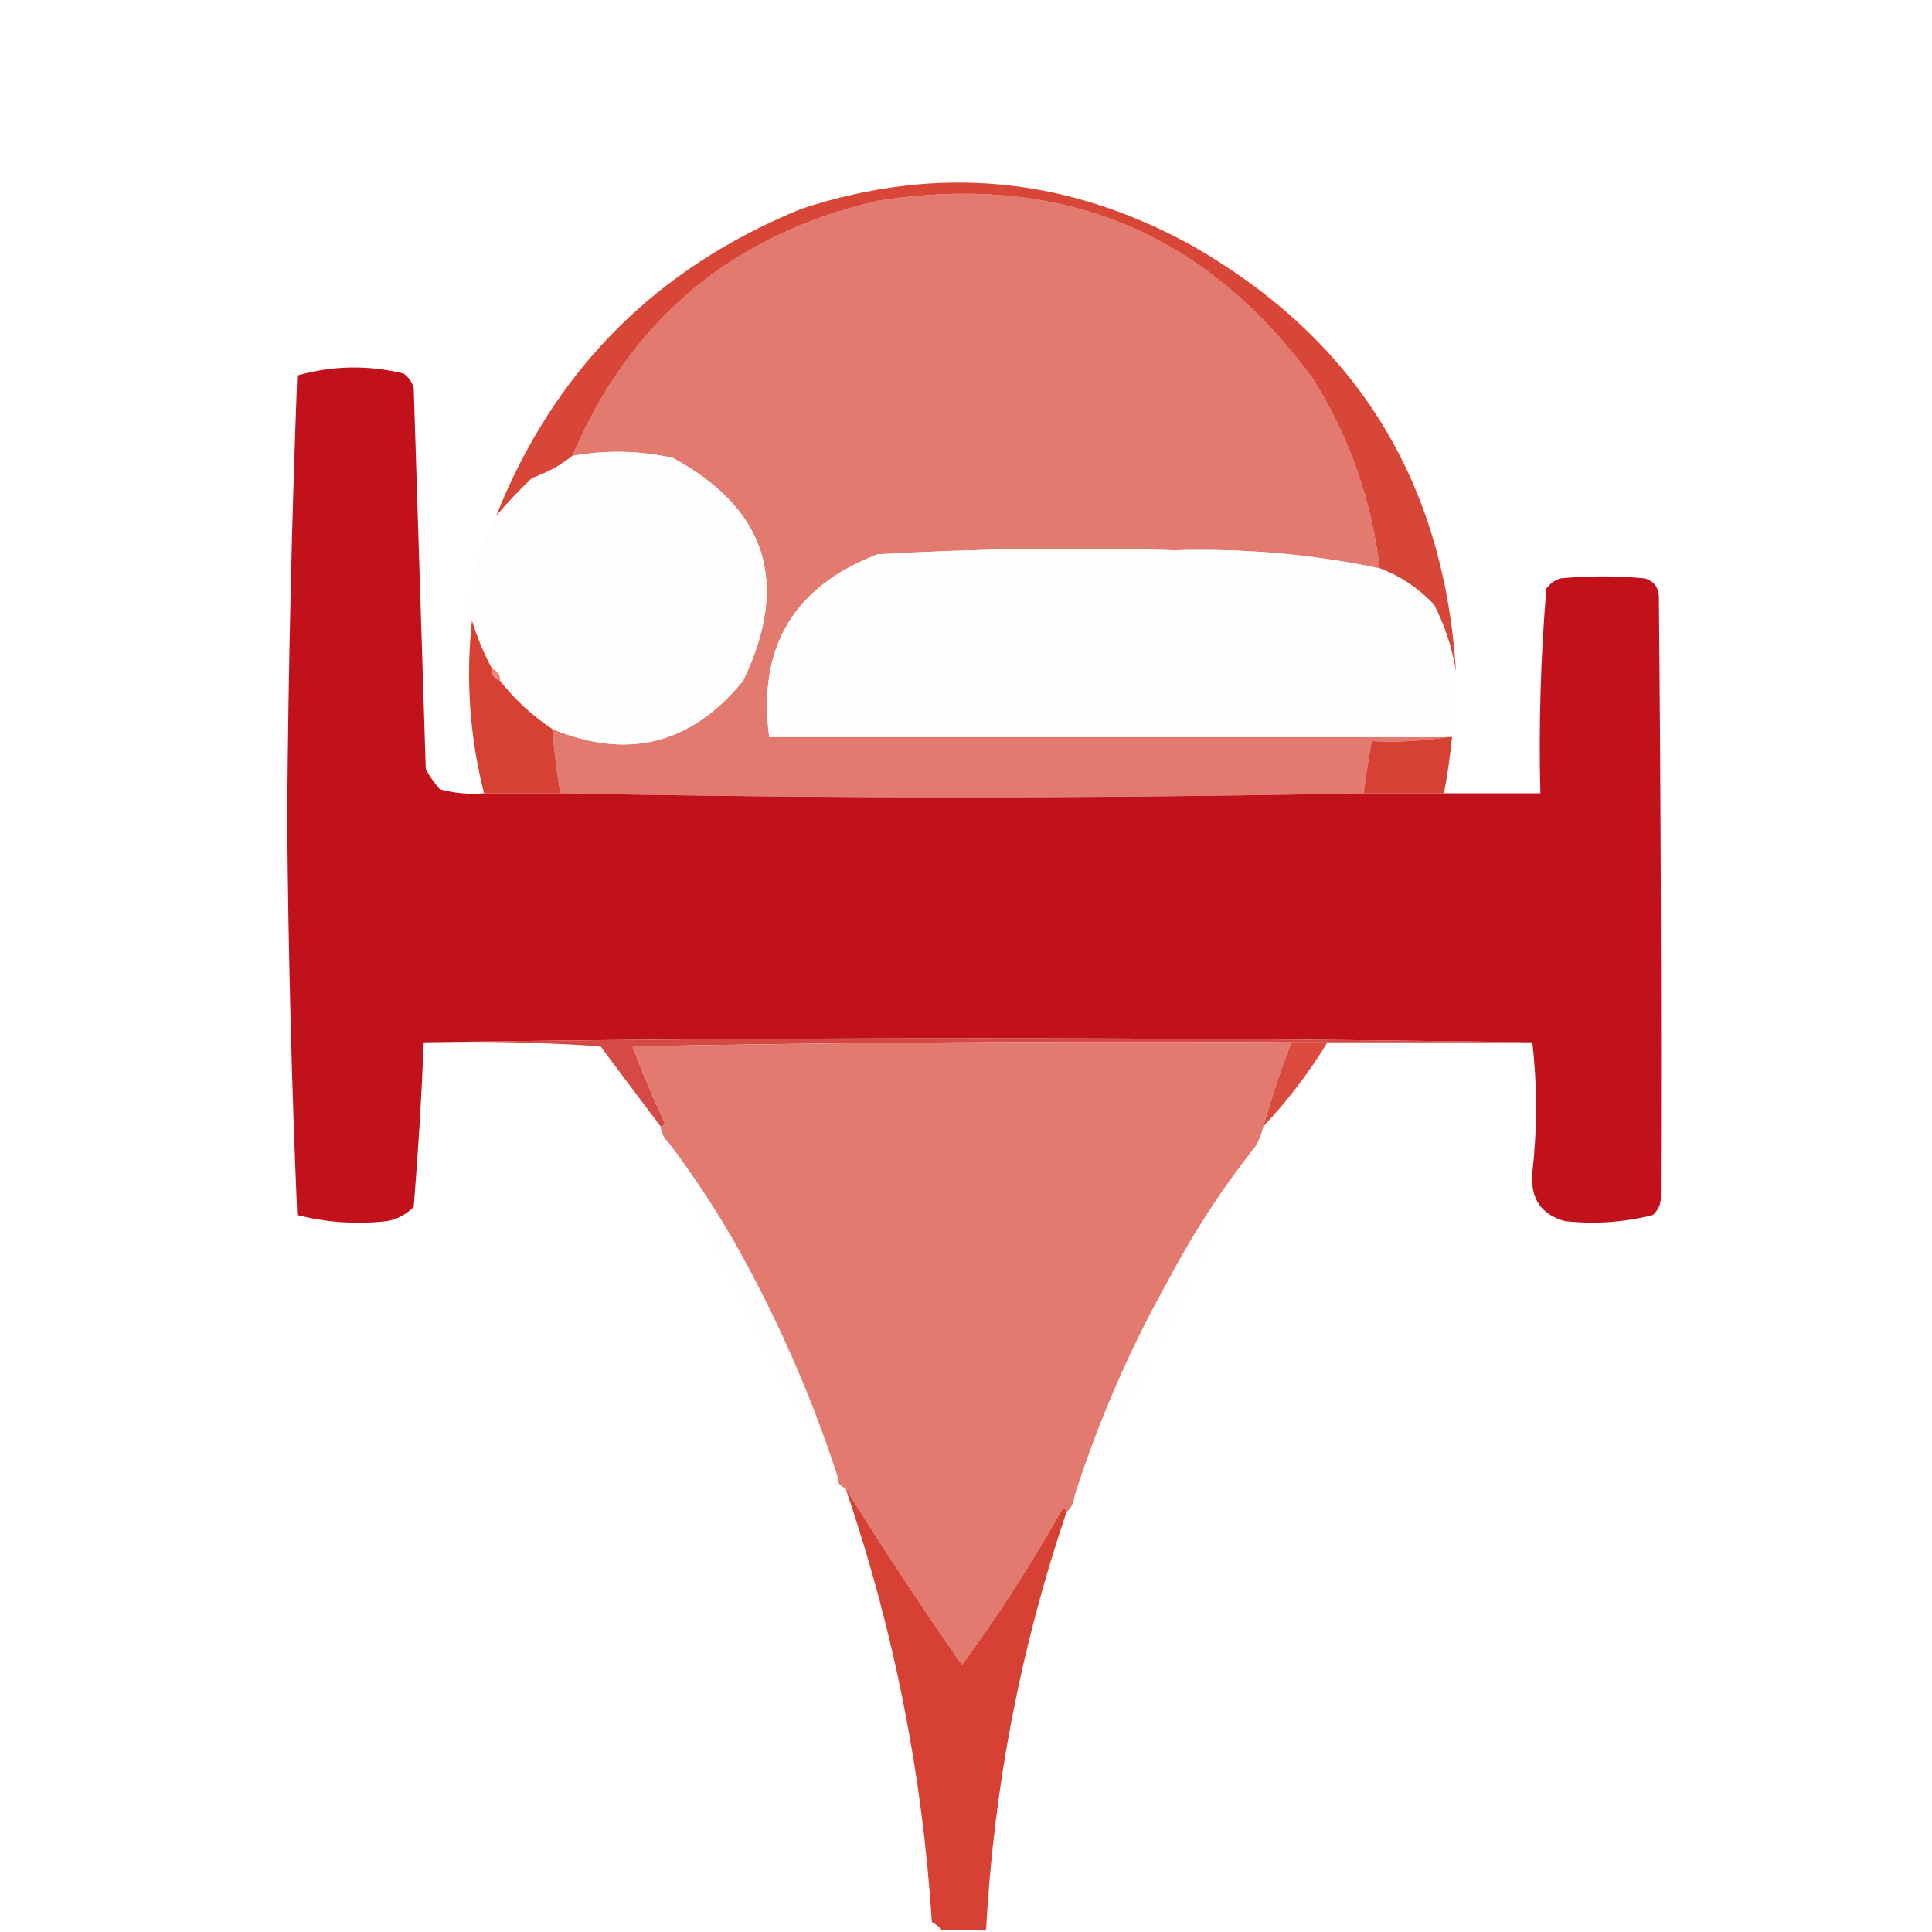
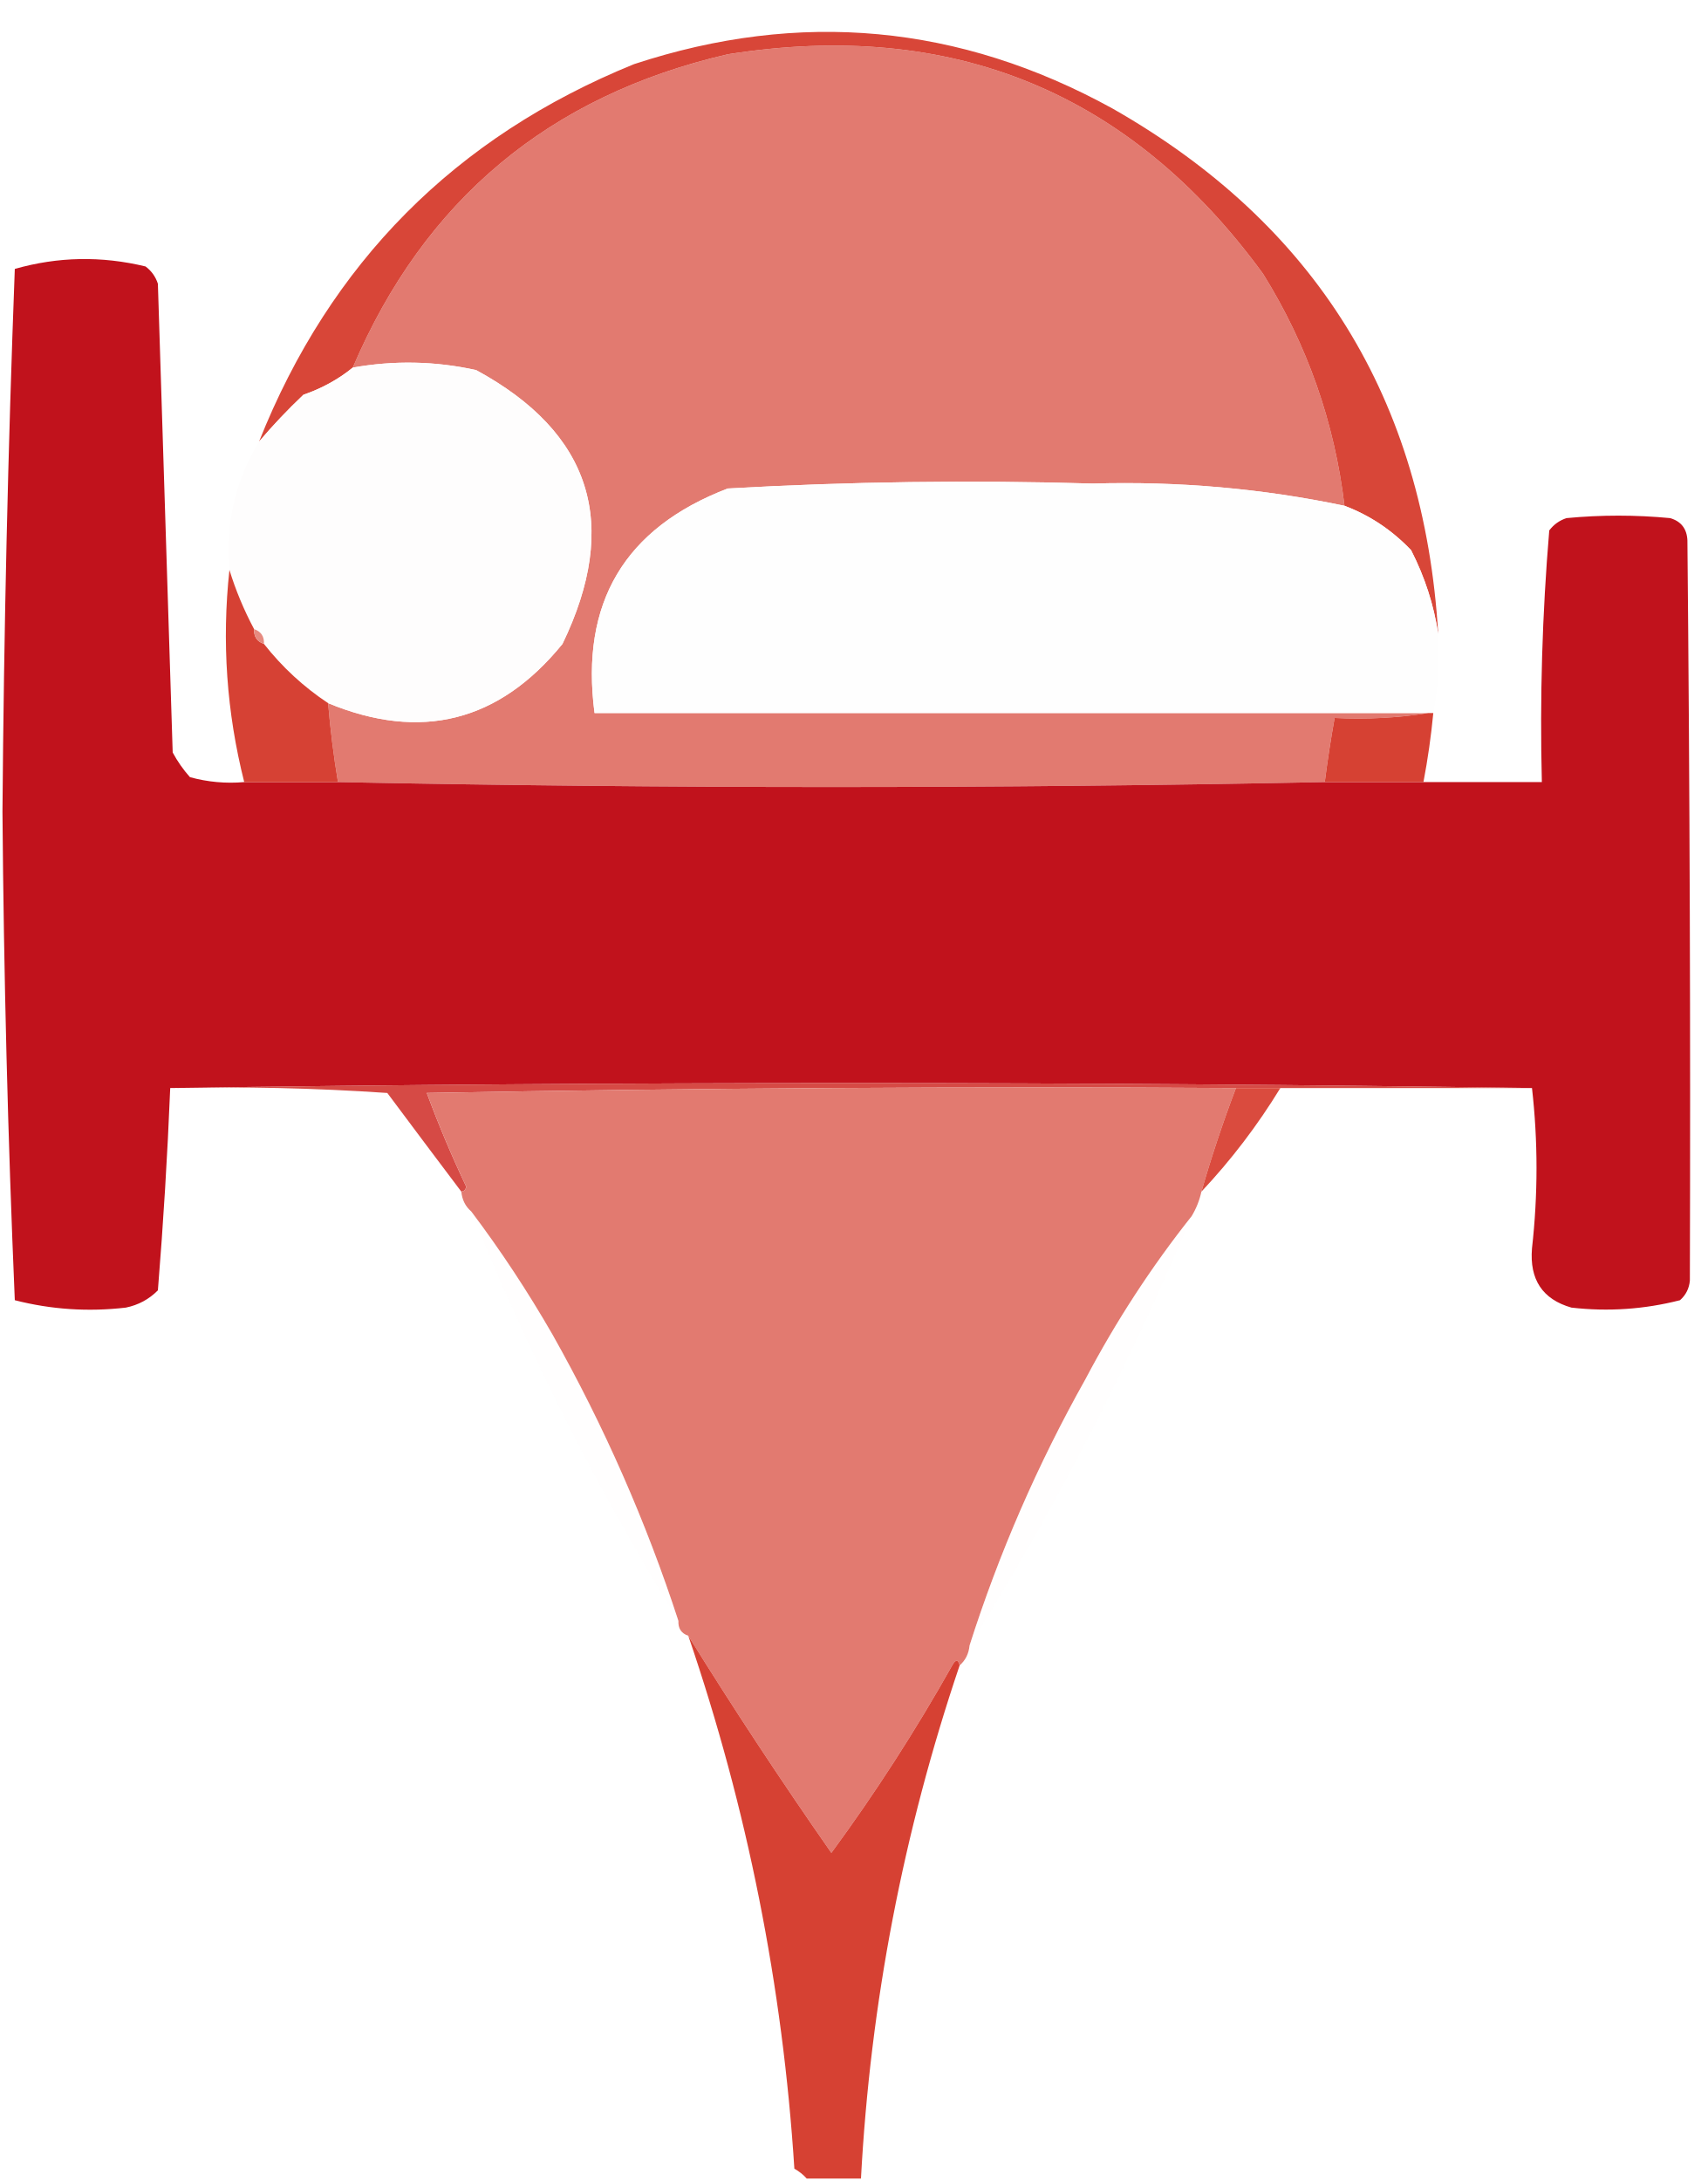
- <svg xmlns="http://www.w3.org/2000/svg" version="1.1" width="481px" height="481px" style="shape-rendering:geometricPrecision; text-rendering:geometricPrecision; image-rendering:optimizeQuality; fill-rule:evenodd; clip-rule:evenodd">
+ <svg xmlns="http://www.w3.org/2000/svg" version="1.1" width="346px" height="442px" style="shape-rendering:geometricPrecision; text-rendering:geometricPrecision; image-rendering:optimizeQuality; fill-rule:evenodd; clip-rule:evenodd">
  <g>
-     <path style="opacity:1" fill="#e27a70" d="M 343.5,141.5 C 326.84,138 309.84,136.5 292.5,137C 267.819,136.264 243.153,136.598 218.5,138C 197.579,146 188.579,161.166 191.5,183.5C 247.833,183.5 304.167,183.5 360.5,183.5C 354.355,184.49 348.022,184.823 341.5,184.5C 340.725,188.814 340.059,193.147 339.5,197.5C 272.833,198.833 206.167,198.833 139.5,197.5C 138.616,192.196 137.949,186.863 137.5,181.5C 156.33,189.28 172.163,185.28 185,169.5C 196.747,145.208 190.914,126.708 167.5,114C 159.197,112.169 150.864,112.002 142.5,113.5C 156.986,79.526 182.32,58.359 218.5,50C 263.962,42.806 300.128,57.639 327,94.5C 335.979,108.936 341.479,124.603 343.5,141.5 Z" />
+     <path style="opacity:1" fill="#e27a70" d="M 272.5,102.5 C 255.84,99.001 238.84,97.501 221.5,98C 196.819,97.264 172.153,97.598 147.5,99C 126.579,107 117.579,122.166 120.5,144.5C 176.833,144.5 233.167,144.5 289.5,144.5C 283.355,145.49 277.022,145.823 270.5,145.5C 269.725,149.814 269.059,154.147 268.5,158.5C 201.833,159.833 135.167,159.833 68.5,158.5C 67.616,153.196 66.949,147.863 66.5,142.5C 85.33,150.28 101.163,146.28 114,130.5C 125.747,106.208 119.914,87.708 96.5,75C 88.197,73.169 79.864,73.002 71.5,74.5C 85.986,40.526 111.32,19.359 147.5,11C 192.962,3.806 229.128,18.639 256,55.5C 264.979,69.936 270.479,85.603 272.5,102.5 Z" />
  </g>
  <g>
-     <path style="opacity:0.98" fill="#d74234" d="M 362.5,167.5 C 361.613,161.61 359.78,155.943 357,150.5C 353.118,146.429 348.618,143.429 343.5,141.5C 341.479,124.603 335.979,108.936 327,94.5C 300.128,57.639 263.962,42.806 218.5,50C 182.32,58.359 156.986,79.526 142.5,113.5C 139.587,115.87 136.254,117.704 132.5,119C 129.268,122.062 126.268,125.229 123.5,128.5C 137.925,92.242 163.258,66.742 199.5,52C 233.14,40.919 265.473,43.919 296.5,61C 337.643,84.419 359.643,119.919 362.5,167.5 Z" />
+     <path style="opacity:0.98" fill="#d74234" d="M 291.5,128.5 C 290.613,122.61 288.78,116.943 286,111.5C 282.118,107.429 277.618,104.429 272.5,102.5C 270.479,85.603 264.979,69.936 256,55.5C 229.128,18.639 192.962,3.806 147.5,11C 111.32,19.359 85.986,40.526 71.5,74.5C 68.587,76.871 65.254,78.704 61.5,80C 58.268,83.062 55.268,86.229 52.5,89.5C 66.925,53.242 92.258,27.741 128.5,13C 162.14,1.919 194.473,4.919 225.5,22C 266.643,45.419 288.643,80.919 291.5,128.5 Z" />
  </g>
  <g>
-     <path style="opacity:0.997" fill="#c1121c" d="M 120.5,197.5 C 126.833,197.5 133.167,197.5 139.5,197.5C 206.167,198.833 272.833,198.833 339.5,197.5C 346.167,197.5 352.833,197.5 359.5,197.5C 367.5,197.5 375.5,197.5 383.5,197.5C 383.073,180.452 383.573,163.452 385,146.5C 385.903,145.299 387.069,144.465 388.5,144C 395.5,143.333 402.5,143.333 409.5,144C 411.723,144.652 412.89,146.152 413,148.5C 413.48,198.599 413.647,248.599 413.5,298.5C 413.363,300.107 412.696,301.441 411.5,302.5C 404.274,304.348 396.941,304.848 389.5,304C 383.645,302.327 380.979,298.327 381.5,292C 382.723,281.104 382.723,270.271 381.5,259.5C 289.5,258.167 197.5,258.167 105.5,259.5C 104.944,273.147 104.11,286.813 103,300.5C 101.2,302.317 99.034,303.484 96.5,304C 88.861,304.887 81.361,304.387 74,302.5C 72.593,269.528 71.76,236.528 71.5,203.5C 71.784,166.8 72.617,130.133 74,93.5C 82.728,91.008 91.561,90.841 100.5,93C 101.701,93.903 102.535,95.069 103,96.5C 104,128.167 105,159.833 106,191.5C 106.972,193.305 108.139,194.972 109.5,196.5C 113.107,197.489 116.774,197.823 120.5,197.5 Z" />
+     <path style="opacity:0.997" fill="#c1121c" d="M 49.5,158.5 C 55.833,158.5 62.167,158.5 68.5,158.5C 135.167,159.833 201.833,159.833 268.5,158.5C 275.167,158.5 281.833,158.5 288.5,158.5C 296.5,158.5 304.5,158.5 312.5,158.5C 312.073,141.452 312.573,124.452 314,107.5C 314.903,106.299 316.069,105.465 317.5,105C 324.5,104.333 331.5,104.333 338.5,105C 340.723,105.652 341.89,107.152 342,109.5C 342.48,159.599 342.647,209.599 342.5,259.5C 342.363,261.107 341.696,262.441 340.5,263.5C 333.274,265.348 325.941,265.848 318.5,265C 312.645,263.327 309.979,259.327 310.5,253C 311.723,242.104 311.723,231.271 310.5,220.5C 218.5,219.167 126.5,219.167 34.5,220.5C 33.944,234.147 33.11,247.813 32,261.5C 30.2,263.317 28.034,264.484 25.5,265C 17.861,265.887 10.361,265.387 3,263.5C 1.593,230.528 0.76,197.528 0.5,164.5C 0.784,127.8 1.617,91.133 3,54.5C 11.728,52.008 20.561,51.841 29.5,54C 30.701,54.903 31.535,56.069 32,57.5C 33,89.167 34,120.833 35,152.5C 35.972,154.305 37.139,155.972 38.5,157.5C 42.107,158.489 45.774,158.823 49.5,158.5 Z" />
  </g>
  <g>
-     <path style="opacity:0.999" fill="#fefdfd" d="M 137.5,181.5 C 132.54,178.208 128.207,174.208 124.5,169.5C 124.573,167.973 123.906,166.973 122.5,166.5C 120.429,162.608 118.763,158.608 117.5,154.5C 116.685,145.098 118.685,136.431 123.5,128.5C 126.268,125.229 129.268,122.062 132.5,119C 136.254,117.704 139.587,115.87 142.5,113.5C 150.864,112.002 159.197,112.169 167.5,114C 190.914,126.708 196.747,145.208 185,169.5C 172.163,185.28 156.33,189.28 137.5,181.5 Z" />
+     <path style="opacity:0.999" fill="#fefdfd" d="M 66.5,142.5 C 61.54,139.208 57.207,135.208 53.5,130.5C 53.573,128.973 52.906,127.973 51.5,127.5C 49.429,123.608 47.763,119.608 46.5,115.5C 45.685,106.098 47.685,97.431 52.5,89.5C 55.268,86.229 58.268,83.062 61.5,80C 65.254,78.704 68.587,76.871 71.5,74.5C 79.864,73.002 88.197,73.169 96.5,75C 119.914,87.708 125.747,106.208 114,130.5C 101.163,146.28 85.33,150.28 66.5,142.5 Z" />
  </g>
  <g>
-     <path style="opacity:1" fill="#fefefe" d="M 343.5,141.5 C 348.618,143.429 353.118,146.429 357,150.5C 359.78,155.943 361.613,161.61 362.5,167.5C 362.821,173.026 362.488,178.36 361.5,183.5C 361.167,183.5 360.833,183.5 360.5,183.5C 304.167,183.5 247.833,183.5 191.5,183.5C 188.579,161.166 197.579,146 218.5,138C 243.153,136.598 267.819,136.264 292.5,137C 309.84,136.5 326.84,138 343.5,141.5 Z" />
+     <path style="opacity:1" fill="#fefefe" d="M 272.5,102.5 C 277.618,104.429 282.118,107.429 286,111.5C 288.78,116.943 290.613,122.61 291.5,128.5C 291.821,134.026 291.488,139.36 290.5,144.5C 290.167,144.5 289.833,144.5 289.5,144.5C 233.167,144.5 176.833,144.5 120.5,144.5C 117.579,122.166 126.579,107 147.5,99C 172.153,97.598 196.819,97.264 221.5,98C 238.84,97.501 255.84,99.001 272.5,102.5 Z" />
  </g>
  <g>
-     <path style="opacity:0.991" fill="#d64032" d="M 117.5,154.5 C 118.763,158.608 120.429,162.608 122.5,166.5C 122.427,168.027 123.094,169.027 124.5,169.5C 128.207,174.208 132.54,178.208 137.5,181.5C 137.949,186.863 138.616,192.196 139.5,197.5C 133.167,197.5 126.833,197.5 120.5,197.5C 116.926,183.34 115.926,169.007 117.5,154.5 Z" />
+     <path style="opacity:0.991" fill="#d64032" d="M 46.5,115.5 C 47.763,119.608 49.429,123.608 51.5,127.5C 51.427,129.027 52.094,130.027 53.5,130.5C 57.207,135.208 61.54,139.208 66.5,142.5C 66.949,147.863 67.616,153.196 68.5,158.5C 62.167,158.5 55.833,158.5 49.5,158.5C 45.926,144.34 44.926,130.007 46.5,115.5 Z" />
  </g>
  <g>
-     <path style="opacity:1" fill="#e68a80" d="M 122.5,166.5 C 123.906,166.973 124.573,167.973 124.5,169.5C 123.094,169.027 122.427,168.027 122.5,166.5 Z" />
+     <path style="opacity:1" fill="#e68a80" d="M 51.5,127.5 C 52.906,127.973 53.573,128.973 53.5,130.5C 52.094,130.027 51.427,129.027 51.5,127.5 Z" />
  </g>
  <g>
-     <path style="opacity:0.992" fill="#d63f31" d="M 360.5,183.5 C 360.833,183.5 361.167,183.5 361.5,183.5C 361.05,188.202 360.383,192.868 359.5,197.5C 352.833,197.5 346.167,197.5 339.5,197.5C 340.059,193.147 340.725,188.814 341.5,184.5C 348.022,184.823 354.355,184.49 360.5,183.5 Z" />
+     <path style="opacity:0.992" fill="#d63f31" d="M 289.5,144.5 C 289.833,144.5 290.167,144.5 290.5,144.5C 290.05,149.202 289.383,153.868 288.5,158.5C 281.833,158.5 275.167,158.5 268.5,158.5C 269.059,154.147 269.725,149.814 270.5,145.5C 277.022,145.823 283.355,145.49 289.5,144.5 Z" />
  </g>
  <g>
-     <path style="opacity:0.932" fill="#d33d38" d="M 105.5,259.5 C 197.5,258.167 289.5,258.167 381.5,259.5C 364.5,259.5 347.5,259.5 330.5,259.5C 327.5,259.5 324.5,259.5 321.5,259.5C 266.829,259.167 212.163,259.5 157.5,260.5C 159.891,266.949 162.558,273.282 165.5,279.5C 165.376,280.107 165.043,280.44 164.5,280.5C 159.521,273.901 154.521,267.235 149.5,260.5C 134.848,259.501 120.182,259.167 105.5,259.5 Z" />
+     <path style="opacity:0.932" fill="#d33d38" d="M 34.5,220.5 C 126.5,219.167 218.5,219.167 310.5,220.5C 293.5,220.5 276.5,220.5 259.5,220.5C 256.5,220.5 253.5,220.5 250.5,220.5C 195.829,220.167 141.163,220.5 86.5,221.5C 88.891,227.949 91.558,234.282 94.5,240.5C 94.376,241.107 94.043,241.44 93.5,241.5C 88.521,234.901 83.521,228.235 78.5,221.5C 63.849,220.501 49.182,220.167 34.5,220.5 Z" />
  </g>
  <g>
-     <path style="opacity:1" fill="#e27a70" d="M 321.5,259.5 C 318.87,266.421 316.536,273.421 314.5,280.5C 314.107,282.284 313.441,283.95 312.5,285.5C 304.362,295.752 297.195,306.752 291,318.5C 281.306,335.77 273.472,353.77 267.5,372.5C 267.34,374.153 266.674,375.486 265.5,376.5C 265.19,375.262 264.69,375.262 264,376.5C 256.568,389.713 248.401,402.38 239.5,414.5C 229.148,399.658 219.482,384.992 210.5,370.5C 209.094,370.027 208.427,369.027 208.5,367.5C 201.951,347.394 193.451,328.06 183,309.5C 177.973,300.759 172.473,292.425 166.5,284.5C 165.326,283.486 164.66,282.153 164.5,280.5C 165.043,280.44 165.376,280.107 165.5,279.5C 162.558,273.282 159.891,266.949 157.5,260.5C 212.163,259.5 266.829,259.167 321.5,259.5 Z" />
+     <path style="opacity:1" fill="#e27a70" d="M 250.5,220.5 C 247.87,227.421 245.536,234.421 243.5,241.5C 243.107,243.284 242.441,244.95 241.5,246.5C 233.362,256.752 226.195,267.752 220,279.5C 210.306,296.77 202.472,314.77 196.5,333.5C 196.34,335.153 195.674,336.486 194.5,337.5C 194.19,336.262 193.69,336.262 193,337.5C 185.568,350.713 177.401,363.38 168.5,375.5C 158.148,360.658 148.482,345.992 139.5,331.5C 138.094,331.027 137.427,330.027 137.5,328.5C 130.951,308.394 122.451,289.06 112,270.5C 106.973,261.759 101.473,253.425 95.5,245.5C 94.326,244.486 93.66,243.153 93.5,241.5C 94.043,241.44 94.376,241.107 94.5,240.5C 91.558,234.282 88.891,227.949 86.5,221.5C 141.163,220.5 195.829,220.167 250.5,220.5 Z" />
  </g>
  <g>
-     <path style="opacity:0.957" fill="#d84335" d="M 321.5,259.5 C 324.5,259.5 327.5,259.5 330.5,259.5C 325.892,267.048 320.559,274.048 314.5,280.5C 316.536,273.421 318.87,266.421 321.5,259.5 Z" />
+     <path style="opacity:0.957" fill="#d84335" d="M 250.5,220.5 C 253.5,220.5 256.5,220.5 259.5,220.5C 254.892,228.048 249.559,235.048 243.5,241.5C 245.536,234.421 247.87,227.421 250.5,220.5 Z" />
  </g>
  <g>
-     <path style="opacity:0.235" fill="#fefcfc" d="M 166.5,284.5 C 172.473,292.425 177.973,300.759 183,309.5C 193.451,328.06 201.951,347.394 208.5,367.5C 192.152,341.138 178.152,313.471 166.5,284.5 Z" />
+     <path style="opacity:0.235" fill="#fefcfc" d="M 95.5,245.5 C 101.473,253.425 106.973,261.759 112,270.5C 122.451,289.06 130.951,308.394 137.5,328.5C 121.152,302.138 107.152,274.471 95.5,245.5 Z" />
  </g>
  <g>
-     <path style="opacity:0.238" fill="#fefcfb" d="M 312.5,285.5 C 299.823,315.858 284.823,344.858 267.5,372.5C 273.472,353.77 281.306,335.77 291,318.5C 297.195,306.752 304.362,295.752 312.5,285.5 Z" />
+     <path style="opacity:0.238" fill="#fefcfb" d="M 241.5,246.5 C 228.823,276.858 213.823,305.858 196.5,333.5C 202.472,314.77 210.306,296.77 220,279.5C 226.195,267.752 233.362,256.752 241.5,246.5 Z" />
  </g>
  <g>
-     <path style="opacity:0.985" fill="#d63f31" d="M 265.5,376.5 C 254.074,410.294 247.408,444.961 245.5,480.5C 241.833,480.5 238.167,480.5 234.5,480.5C 233.828,479.733 232.995,479.066 232,478.5C 229.638,441.526 222.472,405.526 210.5,370.5C 219.482,384.992 229.148,399.658 239.5,414.5C 248.401,402.38 256.568,389.713 264,376.5C 264.69,375.262 265.19,375.262 265.5,376.5 Z" />
+     <path style="opacity:0.985" fill="#d63f31" d="M 194.5,337.5 C 183.074,371.294 176.408,405.961 174.5,441.5C 170.833,441.5 167.167,441.5 163.5,441.5C 162.828,440.733 161.995,440.066 161,439.5C 158.638,402.526 151.472,366.526 139.5,331.5C 148.482,345.992 158.148,360.658 168.5,375.5C 177.401,363.38 185.568,350.713 193,337.5C 193.69,336.262 194.19,336.262 194.5,337.5 Z" />
  </g>
</svg>
